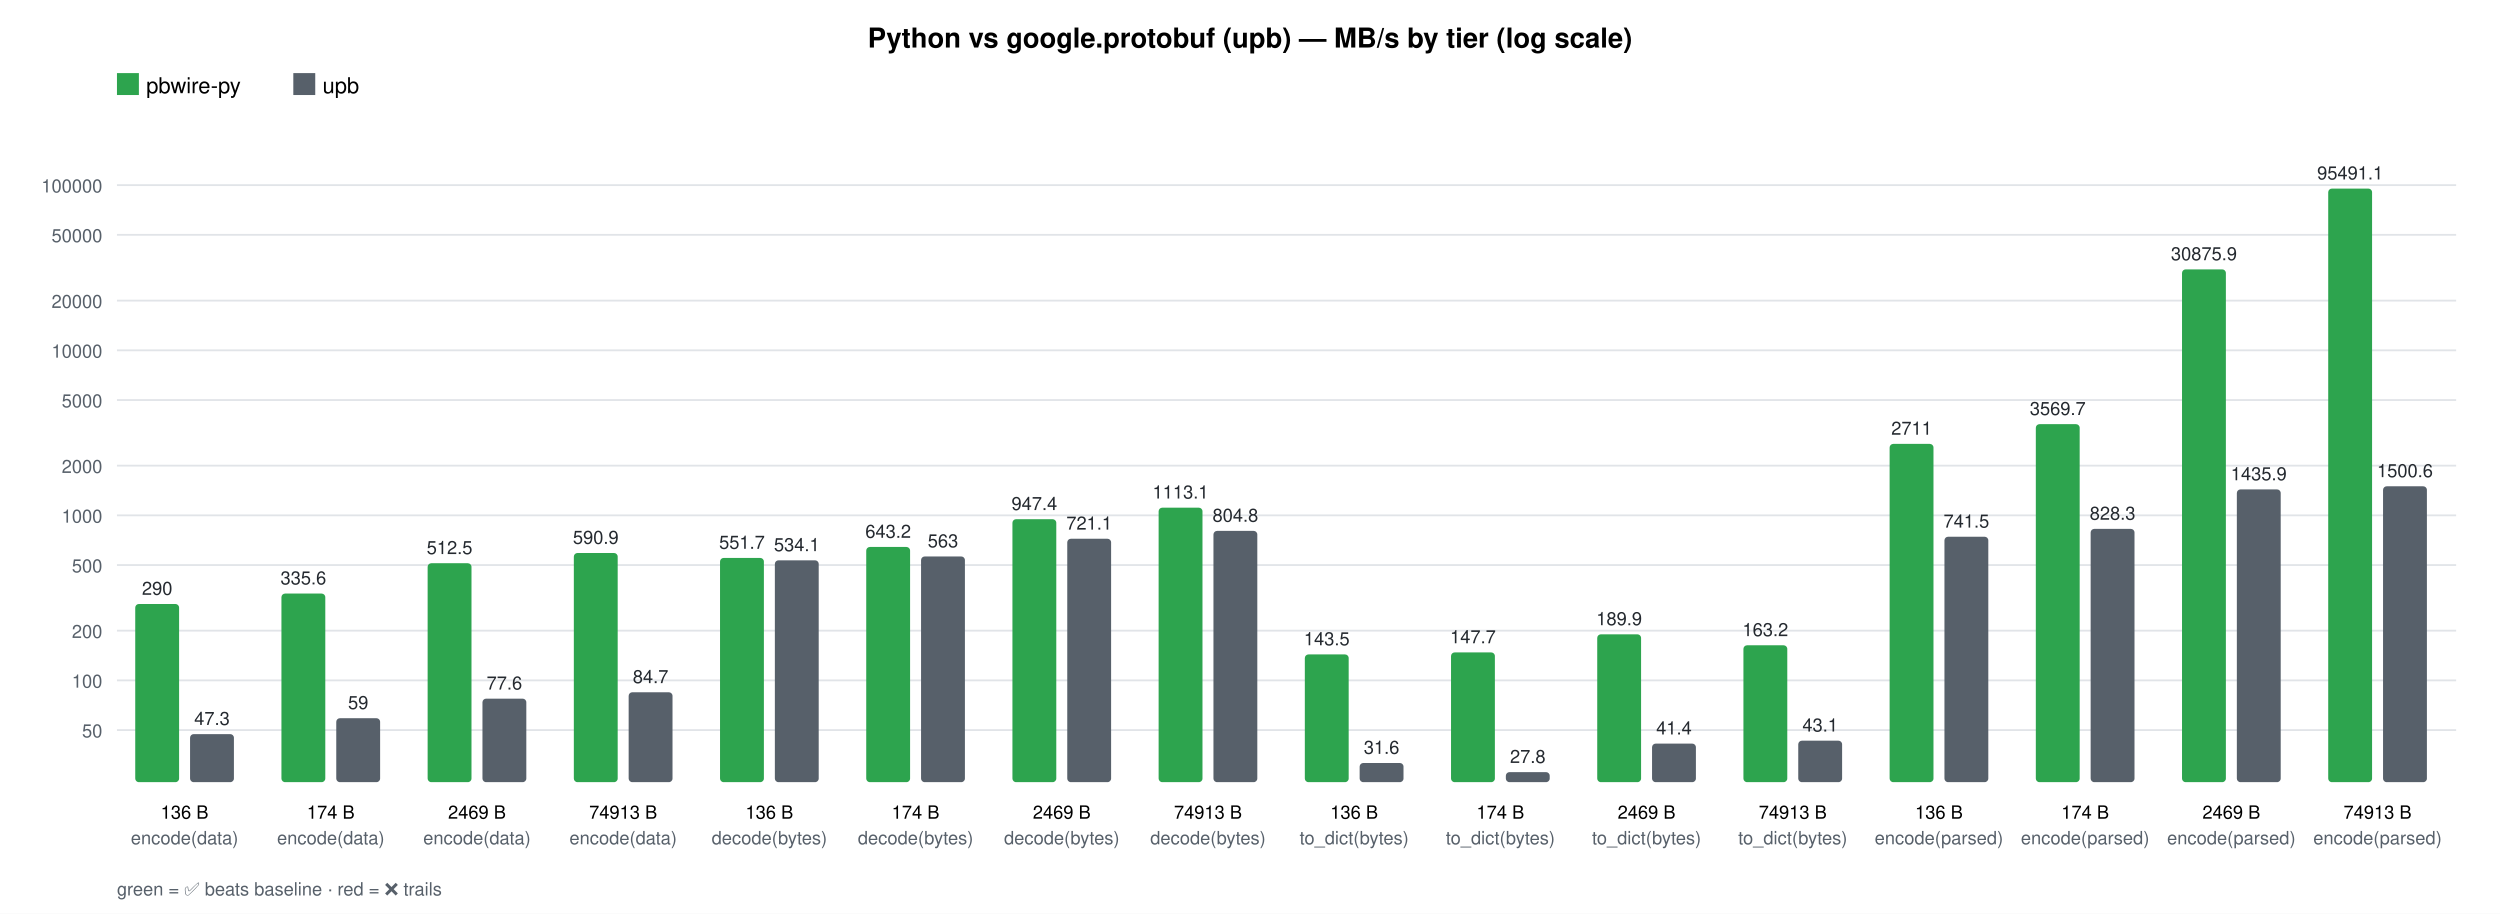
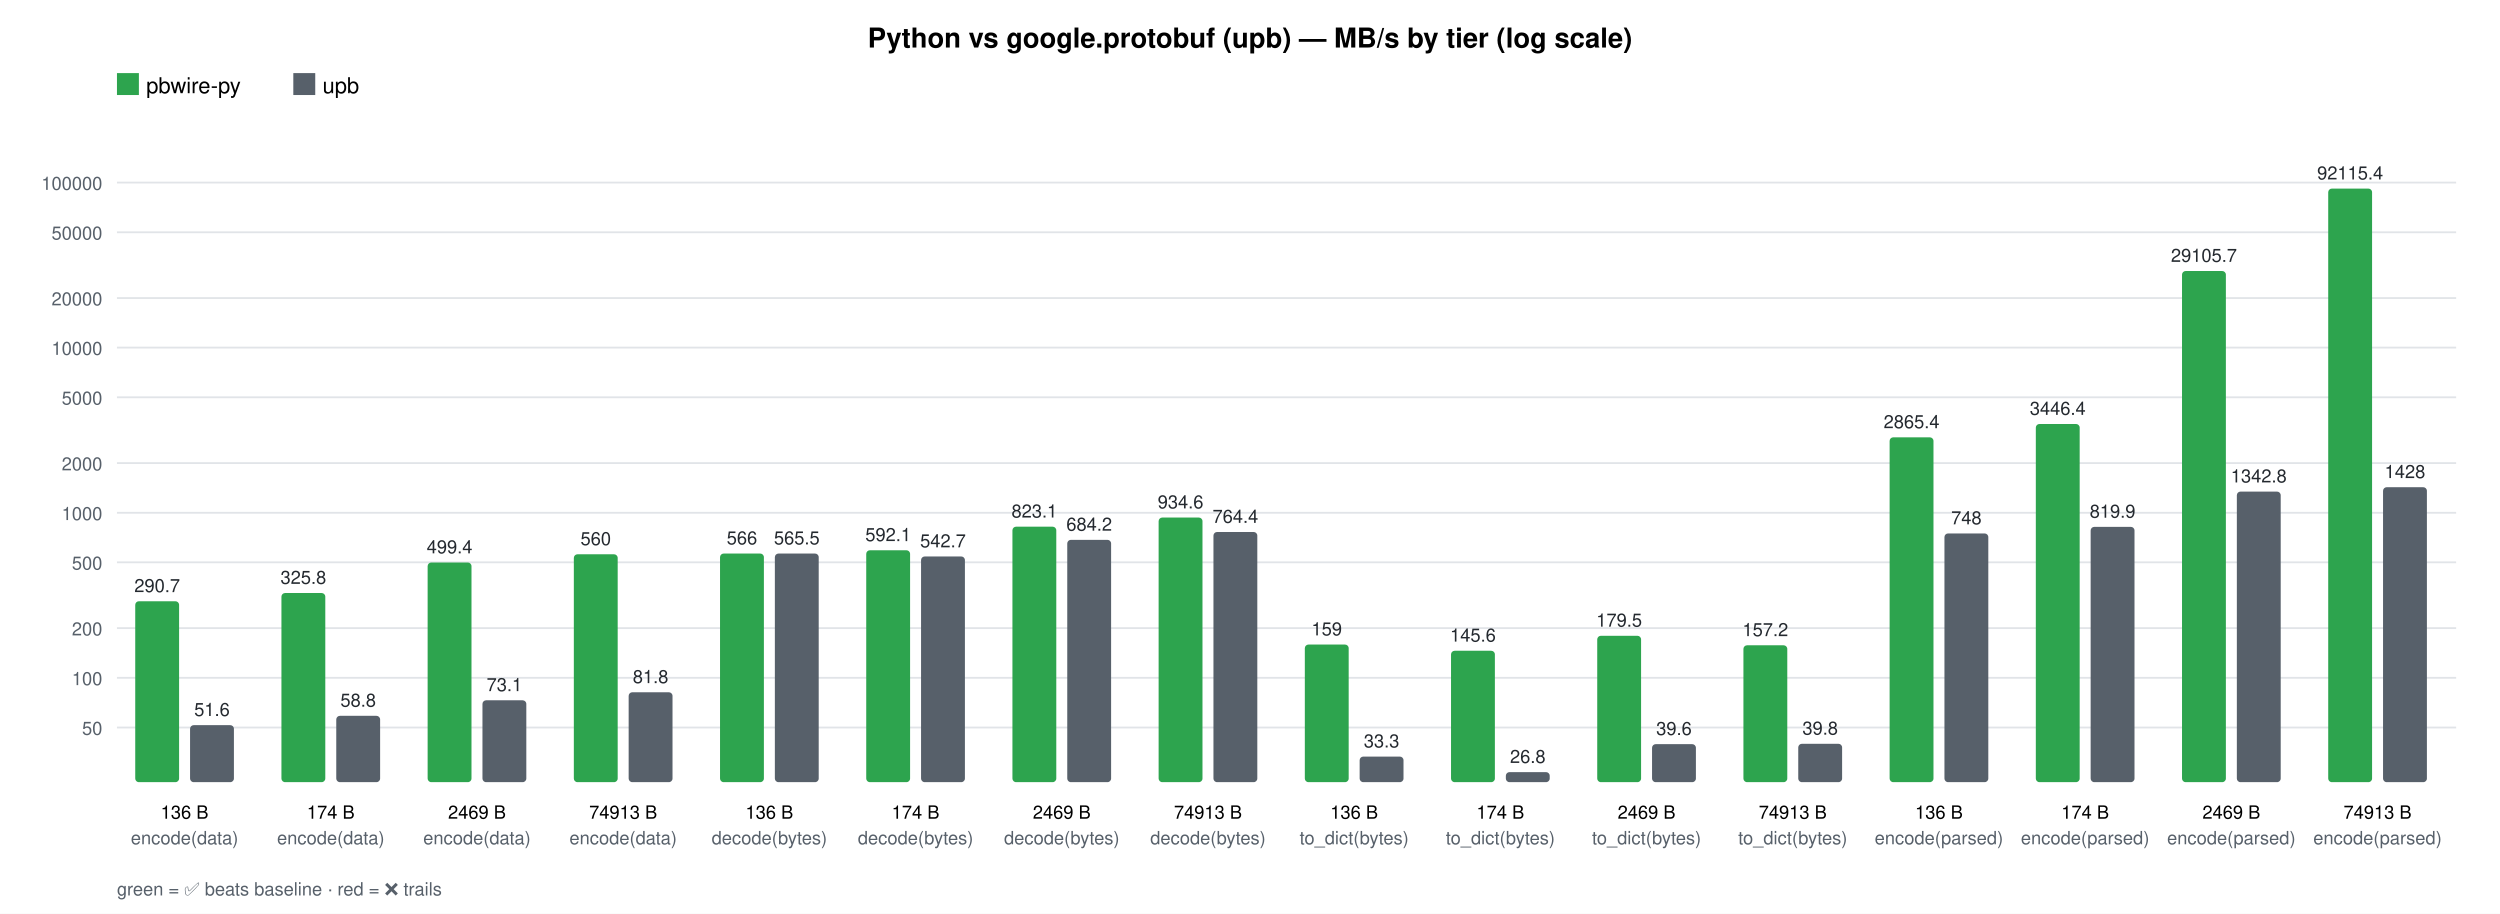
<svg xmlns="http://www.w3.org/2000/svg" width="1368" height="500" font-family="Helvetica, Arial, sans-serif">
  <rect width="1368" height="500" fill="#ffffff" />
  <text x="684.0" y="26" text-anchor="middle" font-size="15" font-weight="bold">Python vs google.protobuf (upb) — MB/s by tier (log scale)</text>
  <rect x="64" y="40" width="12" height="12" fill="#2da44e" />
  <text x="80" y="51" font-size="12">pbwire-py</text>
  <rect x="160.5" y="40" width="12" height="12" fill="#57606a" />
  <text x="176.5" y="51" font-size="12">upb</text>
-   <line x1="64" y1="399.5" x2="1344" y2="399.5" stroke="#e1e4e8" />
-   <text x="56" y="403.5" text-anchor="end" font-size="10" fill="#57606a">50</text>
-   <line x1="64" y1="372.3" x2="1344" y2="372.3" stroke="#e1e4e8" />
-   <text x="56" y="376.3" text-anchor="end" font-size="10" fill="#57606a">100</text>
-   <line x1="64" y1="345.1" x2="1344" y2="345.1" stroke="#e1e4e8" />
-   <text x="56" y="349.1" text-anchor="end" font-size="10" fill="#57606a">200</text>
-   <line x1="64" y1="309.2" x2="1344" y2="309.2" stroke="#e1e4e8" />
-   <text x="56" y="313.2" text-anchor="end" font-size="10" fill="#57606a">500</text>
-   <line x1="64" y1="282.0" x2="1344" y2="282.0" stroke="#e1e4e8" />
-   <text x="56" y="286.0" text-anchor="end" font-size="10" fill="#57606a">1000</text>
-   <line x1="64" y1="254.8" x2="1344" y2="254.8" stroke="#e1e4e8" />
-   <text x="56" y="258.8" text-anchor="end" font-size="10" fill="#57606a">2000</text>
-   <line x1="64" y1="218.9" x2="1344" y2="218.9" stroke="#e1e4e8" />
-   <text x="56" y="222.9" text-anchor="end" font-size="10" fill="#57606a">5000</text>
-   <line x1="64" y1="191.7" x2="1344" y2="191.7" stroke="#e1e4e8" />
-   <text x="56" y="195.7" text-anchor="end" font-size="10" fill="#57606a">10000</text>
-   <line x1="64" y1="164.5" x2="1344" y2="164.5" stroke="#e1e4e8" />
-   <text x="56" y="168.5" text-anchor="end" font-size="10" fill="#57606a">20000</text>
-   <line x1="64" y1="128.5" x2="1344" y2="128.5" stroke="#e1e4e8" />
-   <text x="56" y="132.5" text-anchor="end" font-size="10" fill="#57606a">50000</text>
-   <line x1="64" y1="101.3" x2="1344" y2="101.3" stroke="#e1e4e8" />
-   <text x="56" y="105.3" text-anchor="end" font-size="10" fill="#57606a">100000</text>
+   <line x1="64" y1="398.1" x2="1344" y2="398.1" stroke="#e1e4e8" />
+   <text x="56" y="402.1" text-anchor="end" font-size="10" fill="#57606a">50</text>
+   <line x1="64" y1="370.9" x2="1344" y2="370.9" stroke="#e1e4e8" />
+   <text x="56" y="374.9" text-anchor="end" font-size="10" fill="#57606a">100</text>
+   <line x1="64" y1="343.7" x2="1344" y2="343.7" stroke="#e1e4e8" />
+   <text x="56" y="347.7" text-anchor="end" font-size="10" fill="#57606a">200</text>
+   <line x1="64" y1="307.7" x2="1344" y2="307.7" stroke="#e1e4e8" />
+   <text x="56" y="311.7" text-anchor="end" font-size="10" fill="#57606a">500</text>
+   <line x1="64" y1="280.6" x2="1344" y2="280.6" stroke="#e1e4e8" />
+   <text x="56" y="284.6" text-anchor="end" font-size="10" fill="#57606a">1000</text>
+   <line x1="64" y1="253.4" x2="1344" y2="253.4" stroke="#e1e4e8" />
+   <text x="56" y="257.4" text-anchor="end" font-size="10" fill="#57606a">2000</text>
+   <line x1="64" y1="217.4" x2="1344" y2="217.4" stroke="#e1e4e8" />
+   <text x="56" y="221.4" text-anchor="end" font-size="10" fill="#57606a">5000</text>
+   <line x1="64" y1="190.2" x2="1344" y2="190.2" stroke="#e1e4e8" />
+   <text x="56" y="194.2" text-anchor="end" font-size="10" fill="#57606a">10000</text>
+   <line x1="64" y1="163.1" x2="1344" y2="163.1" stroke="#e1e4e8" />
+   <text x="56" y="167.1" text-anchor="end" font-size="10" fill="#57606a">20000</text>
+   <line x1="64" y1="127.1" x2="1344" y2="127.1" stroke="#e1e4e8" />
+   <text x="56" y="131.1" text-anchor="end" font-size="10" fill="#57606a">50000</text>
+   <line x1="64" y1="99.9" x2="1344" y2="99.9" stroke="#e1e4e8" />
+   <text x="56" y="103.9" text-anchor="end" font-size="10" fill="#57606a">100000</text>
  <text x="101.0" y="448" text-anchor="middle" font-size="10">136 B</text>
  <text x="101.0" y="462" text-anchor="middle" font-size="10" fill="#57606a">encode(data)</text>
-   <rect x="74.0" y="330.5" width="24" height="97.5" rx="2" fill="#2da44e" />
-   <text x="86.0" y="325.5" text-anchor="middle" font-size="10" fill="#24292f">290</text>
-   <rect x="104.0" y="401.7" width="24" height="26.3" rx="2" fill="#57606a" />
-   <text x="116.0" y="396.7" text-anchor="middle" font-size="10" fill="#24292f">47.3</text>
+   <rect x="74.0" y="329.0" width="24" height="99.0" rx="2" fill="#2da44e" />
+   <text x="86.0" y="324.0" text-anchor="middle" font-size="10" fill="#24292f">290.7</text>
+   <rect x="104.0" y="396.8" width="24" height="31.2" rx="2" fill="#57606a" />
+   <text x="116.0" y="391.8" text-anchor="middle" font-size="10" fill="#24292f">51.6</text>
  <text x="181.0" y="448" text-anchor="middle" font-size="10">174 B</text>
  <text x="181.0" y="462" text-anchor="middle" font-size="10" fill="#57606a">encode(data)</text>
-   <rect x="154.0" y="324.8" width="24" height="103.2" rx="2" fill="#2da44e" />
-   <text x="166.0" y="319.8" text-anchor="middle" font-size="10" fill="#24292f">335.6</text>
-   <rect x="184.0" y="393.0" width="24" height="35.0" rx="2" fill="#57606a" />
-   <text x="196.0" y="388.0" text-anchor="middle" font-size="10" fill="#24292f">59</text>
+   <rect x="154.0" y="324.5" width="24" height="103.5" rx="2" fill="#2da44e" />
+   <text x="166.0" y="319.5" text-anchor="middle" font-size="10" fill="#24292f">325.8</text>
+   <rect x="184.0" y="391.7" width="24" height="36.3" rx="2" fill="#57606a" />
+   <text x="196.0" y="386.7" text-anchor="middle" font-size="10" fill="#24292f">58.8</text>
  <text x="261.0" y="448" text-anchor="middle" font-size="10">2469 B</text>
  <text x="261.0" y="462" text-anchor="middle" font-size="10" fill="#57606a">encode(data)</text>
-   <rect x="234.0" y="308.2" width="24" height="119.8" rx="2" fill="#2da44e" />
-   <text x="246.0" y="303.2" text-anchor="middle" font-size="10" fill="#24292f">512.5</text>
-   <rect x="264.0" y="382.3" width="24" height="45.7" rx="2" fill="#57606a" />
-   <text x="276.0" y="377.3" text-anchor="middle" font-size="10" fill="#24292f">77.6</text>
+   <rect x="234.0" y="307.8" width="24" height="120.2" rx="2" fill="#2da44e" />
+   <text x="246.0" y="302.8" text-anchor="middle" font-size="10" fill="#24292f">499.4</text>
+   <rect x="264.0" y="383.2" width="24" height="44.8" rx="2" fill="#57606a" />
+   <text x="276.0" y="378.2" text-anchor="middle" font-size="10" fill="#24292f">73.1</text>
  <text x="341.0" y="448" text-anchor="middle" font-size="10">74913 B</text>
  <text x="341.0" y="462" text-anchor="middle" font-size="10" fill="#57606a">encode(data)</text>
-   <rect x="314.0" y="302.6" width="24" height="125.4" rx="2" fill="#2da44e" />
-   <text x="326.0" y="297.6" text-anchor="middle" font-size="10" fill="#24292f">590.9</text>
+   <rect x="314.0" y="303.3" width="24" height="124.7" rx="2" fill="#2da44e" />
+   <text x="326.0" y="298.3" text-anchor="middle" font-size="10" fill="#24292f">560</text>
  <rect x="344.0" y="378.8" width="24" height="49.2" rx="2" fill="#57606a" />
-   <text x="356.0" y="373.8" text-anchor="middle" font-size="10" fill="#24292f">84.7</text>
+   <text x="356.0" y="373.8" text-anchor="middle" font-size="10" fill="#24292f">81.8</text>
  <text x="421.0" y="448" text-anchor="middle" font-size="10">136 B</text>
  <text x="421.0" y="462" text-anchor="middle" font-size="10" fill="#57606a">decode(bytes)</text>
-   <rect x="394.0" y="305.3" width="24" height="122.7" rx="2" fill="#2da44e" />
-   <text x="406.0" y="300.3" text-anchor="middle" font-size="10" fill="#24292f">551.7</text>
-   <rect x="424.0" y="306.6" width="24" height="121.4" rx="2" fill="#57606a" />
-   <text x="436.0" y="301.6" text-anchor="middle" font-size="10" fill="#24292f">534.1</text>
+   <rect x="394.0" y="302.9" width="24" height="125.1" rx="2" fill="#2da44e" />
+   <text x="406.0" y="297.9" text-anchor="middle" font-size="10" fill="#24292f">566</text>
+   <rect x="424.0" y="302.9" width="24" height="125.1" rx="2" fill="#57606a" />
+   <text x="436.0" y="297.9" text-anchor="middle" font-size="10" fill="#24292f">565.5</text>
  <text x="501.0" y="448" text-anchor="middle" font-size="10">174 B</text>
  <text x="501.0" y="462" text-anchor="middle" font-size="10" fill="#57606a">decode(bytes)</text>
-   <rect x="474.0" y="299.3" width="24" height="128.7" rx="2" fill="#2da44e" />
-   <text x="486.0" y="294.3" text-anchor="middle" font-size="10" fill="#24292f">643.2</text>
+   <rect x="474.0" y="301.1" width="24" height="126.9" rx="2" fill="#2da44e" />
+   <text x="486.0" y="296.1" text-anchor="middle" font-size="10" fill="#24292f">592.1</text>
  <rect x="504.0" y="304.5" width="24" height="123.5" rx="2" fill="#57606a" />
-   <text x="516.0" y="299.5" text-anchor="middle" font-size="10" fill="#24292f">563</text>
+   <text x="516.0" y="299.5" text-anchor="middle" font-size="10" fill="#24292f">542.7</text>
  <text x="581.0" y="448" text-anchor="middle" font-size="10">2469 B</text>
  <text x="581.0" y="462" text-anchor="middle" font-size="10" fill="#57606a">decode(bytes)</text>
-   <rect x="554.0" y="284.1" width="24" height="143.9" rx="2" fill="#2da44e" />
-   <text x="566.0" y="279.1" text-anchor="middle" font-size="10" fill="#24292f">947.4</text>
-   <rect x="584.0" y="294.8" width="24" height="133.2" rx="2" fill="#57606a" />
-   <text x="596.0" y="289.8" text-anchor="middle" font-size="10" fill="#24292f">721.1</text>
+   <rect x="554.0" y="288.2" width="24" height="139.8" rx="2" fill="#2da44e" />
+   <text x="566.0" y="283.2" text-anchor="middle" font-size="10" fill="#24292f">823.1</text>
+   <rect x="584.0" y="295.4" width="24" height="132.6" rx="2" fill="#57606a" />
+   <text x="596.0" y="290.4" text-anchor="middle" font-size="10" fill="#24292f">684.2</text>
  <text x="661.0" y="448" text-anchor="middle" font-size="10">74913 B</text>
  <text x="661.0" y="462" text-anchor="middle" font-size="10" fill="#57606a">decode(bytes)</text>
-   <rect x="634.0" y="277.8" width="24" height="150.2" rx="2" fill="#2da44e" />
-   <text x="646.0" y="272.8" text-anchor="middle" font-size="10" fill="#24292f">1113.1</text>
-   <rect x="664.0" y="290.5" width="24" height="137.5" rx="2" fill="#57606a" />
-   <text x="676.0" y="285.5" text-anchor="middle" font-size="10" fill="#24292f">804.8</text>
+   <rect x="634.0" y="283.2" width="24" height="144.8" rx="2" fill="#2da44e" />
+   <text x="646.0" y="278.2" text-anchor="middle" font-size="10" fill="#24292f">934.6</text>
+   <rect x="664.0" y="291.1" width="24" height="136.9" rx="2" fill="#57606a" />
+   <text x="676.0" y="286.1" text-anchor="middle" font-size="10" fill="#24292f">764.4</text>
  <text x="741.0" y="448" text-anchor="middle" font-size="10">136 B</text>
  <text x="741.0" y="462" text-anchor="middle" font-size="10" fill="#57606a">to_dict(bytes)</text>
-   <rect x="714.0" y="358.1" width="24" height="69.9" rx="2" fill="#2da44e" />
-   <text x="726.0" y="353.1" text-anchor="middle" font-size="10" fill="#24292f">143.5</text>
-   <rect x="744.0" y="417.5" width="24" height="10.5" rx="2" fill="#57606a" />
-   <text x="756.0" y="412.5" text-anchor="middle" font-size="10" fill="#24292f">31.6</text>
+   <rect x="714.0" y="352.7" width="24" height="75.3" rx="2" fill="#2da44e" />
+   <text x="726.0" y="347.7" text-anchor="middle" font-size="10" fill="#24292f">159</text>
+   <rect x="744.0" y="414.0" width="24" height="14.0" rx="2" fill="#57606a" />
+   <text x="756.0" y="409.0" text-anchor="middle" font-size="10" fill="#24292f">33.3</text>
  <text x="821.0" y="448" text-anchor="middle" font-size="10">174 B</text>
  <text x="821.0" y="462" text-anchor="middle" font-size="10" fill="#57606a">to_dict(bytes)</text>
-   <rect x="794.0" y="357.0" width="24" height="71.0" rx="2" fill="#2da44e" />
-   <text x="806.0" y="352.0" text-anchor="middle" font-size="10" fill="#24292f">147.7</text>
+   <rect x="794.0" y="356.1" width="24" height="71.9" rx="2" fill="#2da44e" />
+   <text x="806.0" y="351.1" text-anchor="middle" font-size="10" fill="#24292f">145.6</text>
  <rect x="824.0" y="422.5" width="24" height="5.5" rx="2" fill="#57606a" />
-   <text x="836.0" y="417.5" text-anchor="middle" font-size="10" fill="#24292f">27.8</text>
+   <text x="836.0" y="417.5" text-anchor="middle" font-size="10" fill="#24292f">26.8</text>
  <text x="901.0" y="448" text-anchor="middle" font-size="10">2469 B</text>
  <text x="901.0" y="462" text-anchor="middle" font-size="10" fill="#57606a">to_dict(bytes)</text>
-   <rect x="874.0" y="347.1" width="24" height="80.9" rx="2" fill="#2da44e" />
-   <text x="886.0" y="342.1" text-anchor="middle" font-size="10" fill="#24292f">189.9</text>
-   <rect x="904.0" y="406.9" width="24" height="21.1" rx="2" fill="#57606a" />
-   <text x="916.0" y="401.9" text-anchor="middle" font-size="10" fill="#24292f">41.4</text>
+   <rect x="874.0" y="347.9" width="24" height="80.1" rx="2" fill="#2da44e" />
+   <text x="886.0" y="342.9" text-anchor="middle" font-size="10" fill="#24292f">179.5</text>
+   <rect x="904.0" y="407.2" width="24" height="20.8" rx="2" fill="#57606a" />
+   <text x="916.0" y="402.2" text-anchor="middle" font-size="10" fill="#24292f">39.6</text>
  <text x="981.0" y="448" text-anchor="middle" font-size="10">74913 B</text>
  <text x="981.0" y="462" text-anchor="middle" font-size="10" fill="#57606a">to_dict(bytes)</text>
  <rect x="954.0" y="353.1" width="24" height="74.9" rx="2" fill="#2da44e" />
-   <text x="966.0" y="348.1" text-anchor="middle" font-size="10" fill="#24292f">163.2</text>
-   <rect x="984.0" y="405.3" width="24" height="22.7" rx="2" fill="#57606a" />
-   <text x="996.0" y="400.3" text-anchor="middle" font-size="10" fill="#24292f">43.1</text>
+   <text x="966.0" y="348.1" text-anchor="middle" font-size="10" fill="#24292f">157.2</text>
+   <rect x="984.0" y="407.0" width="24" height="21.0" rx="2" fill="#57606a" />
+   <text x="996.0" y="402.0" text-anchor="middle" font-size="10" fill="#24292f">39.8</text>
  <text x="1061.0" y="448" text-anchor="middle" font-size="10">136 B</text>
  <text x="1061.0" y="462" text-anchor="middle" font-size="10" fill="#57606a">encode(parsed)</text>
-   <rect x="1034.0" y="242.9" width="24" height="185.1" rx="2" fill="#2da44e" />
-   <text x="1046.0" y="237.9" text-anchor="middle" font-size="10" fill="#24292f">2711</text>
-   <rect x="1064.0" y="293.7" width="24" height="134.3" rx="2" fill="#57606a" />
-   <text x="1076.0" y="288.7" text-anchor="middle" font-size="10" fill="#24292f">741.5</text>
+   <rect x="1034.0" y="239.3" width="24" height="188.7" rx="2" fill="#2da44e" />
+   <text x="1046.0" y="234.3" text-anchor="middle" font-size="10" fill="#24292f">2865.4</text>
+   <rect x="1064.0" y="291.9" width="24" height="136.1" rx="2" fill="#57606a" />
+   <text x="1076.0" y="286.9" text-anchor="middle" font-size="10" fill="#24292f">748</text>
  <text x="1141.0" y="448" text-anchor="middle" font-size="10">174 B</text>
  <text x="1141.0" y="462" text-anchor="middle" font-size="10" fill="#57606a">encode(parsed)</text>
-   <rect x="1114.0" y="232.1" width="24" height="195.9" rx="2" fill="#2da44e" />
-   <text x="1126.0" y="227.1" text-anchor="middle" font-size="10" fill="#24292f">3569.7</text>
-   <rect x="1144.0" y="289.4" width="24" height="138.6" rx="2" fill="#57606a" />
-   <text x="1156.0" y="284.4" text-anchor="middle" font-size="10" fill="#24292f">828.3</text>
+   <rect x="1114.0" y="232.0" width="24" height="196.0" rx="2" fill="#2da44e" />
+   <text x="1126.0" y="227.0" text-anchor="middle" font-size="10" fill="#24292f">3446.4</text>
+   <rect x="1144.0" y="288.3" width="24" height="139.7" rx="2" fill="#57606a" />
+   <text x="1156.0" y="283.3" text-anchor="middle" font-size="10" fill="#24292f">819.9</text>
  <text x="1221.0" y="448" text-anchor="middle" font-size="10">2469 B</text>
  <text x="1221.0" y="462" text-anchor="middle" font-size="10" fill="#57606a">encode(parsed)</text>
-   <rect x="1194.0" y="147.4" width="24" height="280.6" rx="2" fill="#2da44e" />
-   <text x="1206.0" y="142.4" text-anchor="middle" font-size="10" fill="#24292f">30875.9</text>
-   <rect x="1224.0" y="267.8" width="24" height="160.2" rx="2" fill="#57606a" />
-   <text x="1236.0" y="262.8" text-anchor="middle" font-size="10" fill="#24292f">1435.9</text>
+   <rect x="1194.0" y="148.3" width="24" height="279.7" rx="2" fill="#2da44e" />
+   <text x="1206.0" y="143.3" text-anchor="middle" font-size="10" fill="#24292f">29105.7</text>
+   <rect x="1224.0" y="269.0" width="24" height="159.0" rx="2" fill="#57606a" />
+   <text x="1236.0" y="264.0" text-anchor="middle" font-size="10" fill="#24292f">1342.8</text>
  <text x="1301.0" y="448" text-anchor="middle" font-size="10">74913 B</text>
  <text x="1301.0" y="462" text-anchor="middle" font-size="10" fill="#57606a">encode(parsed)</text>
  <rect x="1274.0" y="103.2" width="24" height="324.8" rx="2" fill="#2da44e" />
-   <text x="1286.0" y="98.2" text-anchor="middle" font-size="10" fill="#24292f">95491.1</text>
-   <rect x="1304.0" y="266.1" width="24" height="161.9" rx="2" fill="#57606a" />
-   <text x="1316.0" y="261.1" text-anchor="middle" font-size="10" fill="#24292f">1500.6</text>
+   <text x="1286.0" y="98.2" text-anchor="middle" font-size="10" fill="#24292f">92115.4</text>
+   <rect x="1304.0" y="266.6" width="24" height="161.4" rx="2" fill="#57606a" />
+   <text x="1316.0" y="261.6" text-anchor="middle" font-size="10" fill="#24292f">1428</text>
  <text x="64" y="490" font-size="10" fill="#57606a">green = ✅ beats baseline · red = ❌ trails</text>
</svg>
